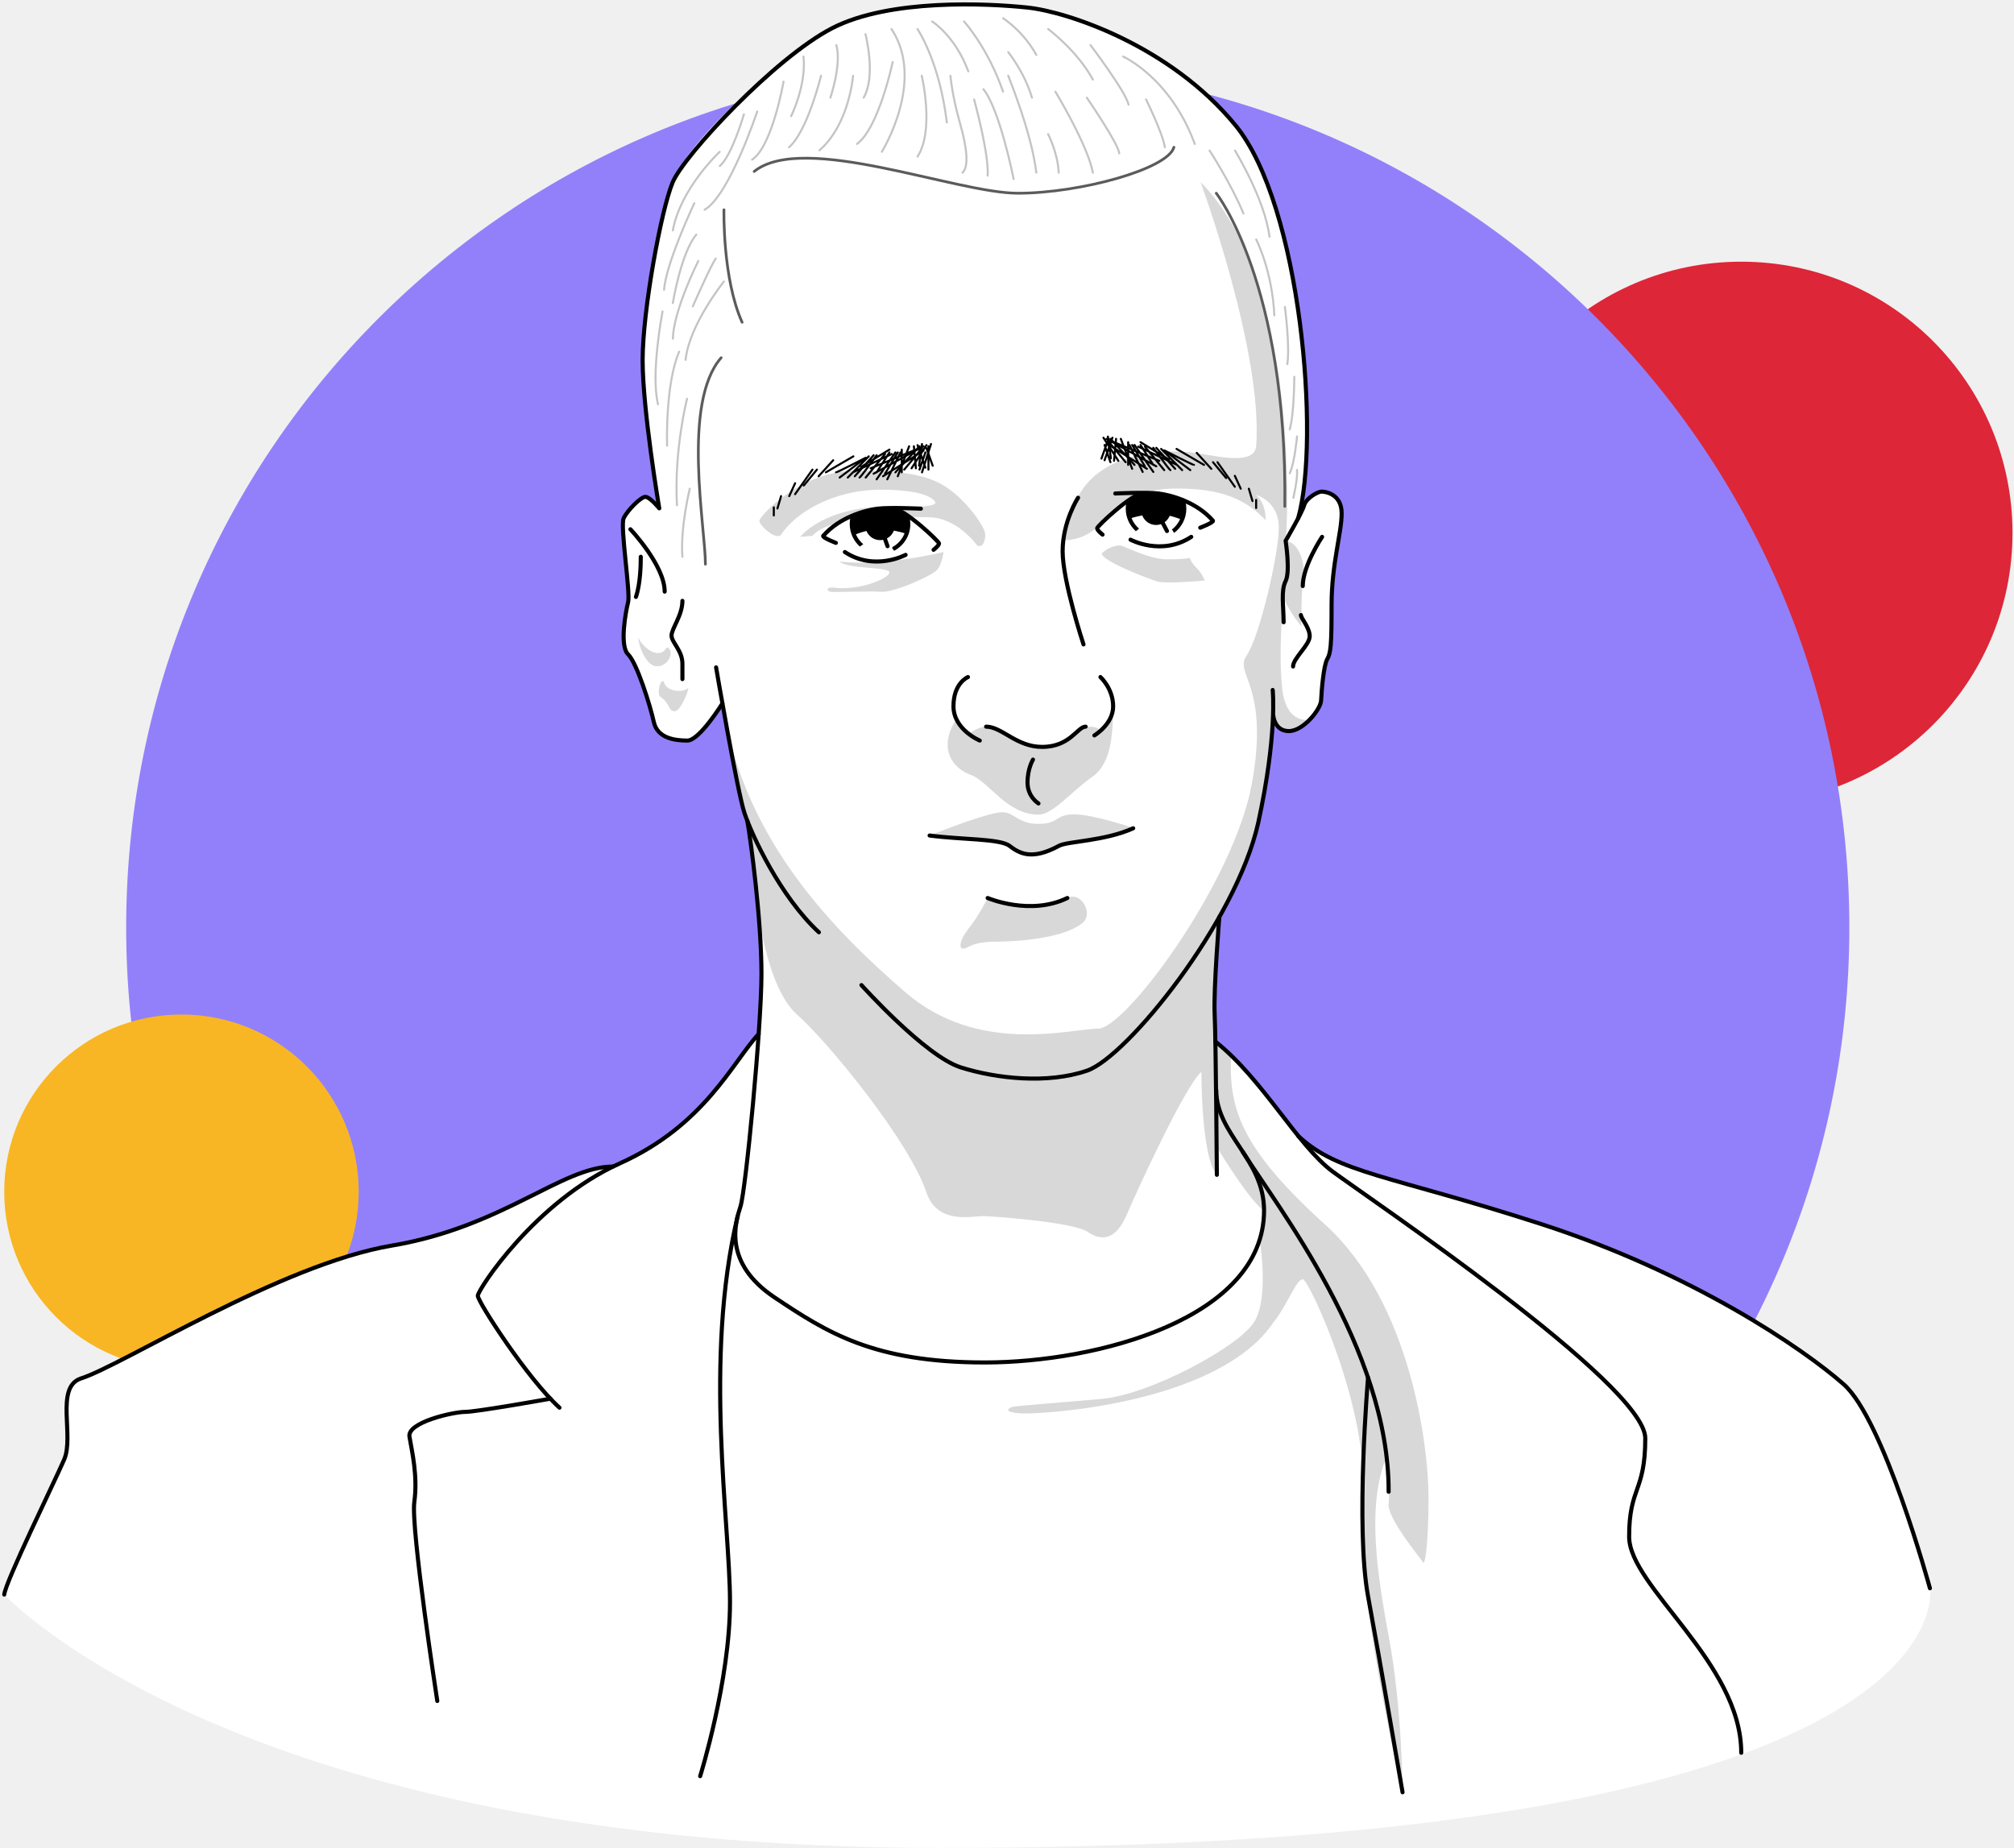
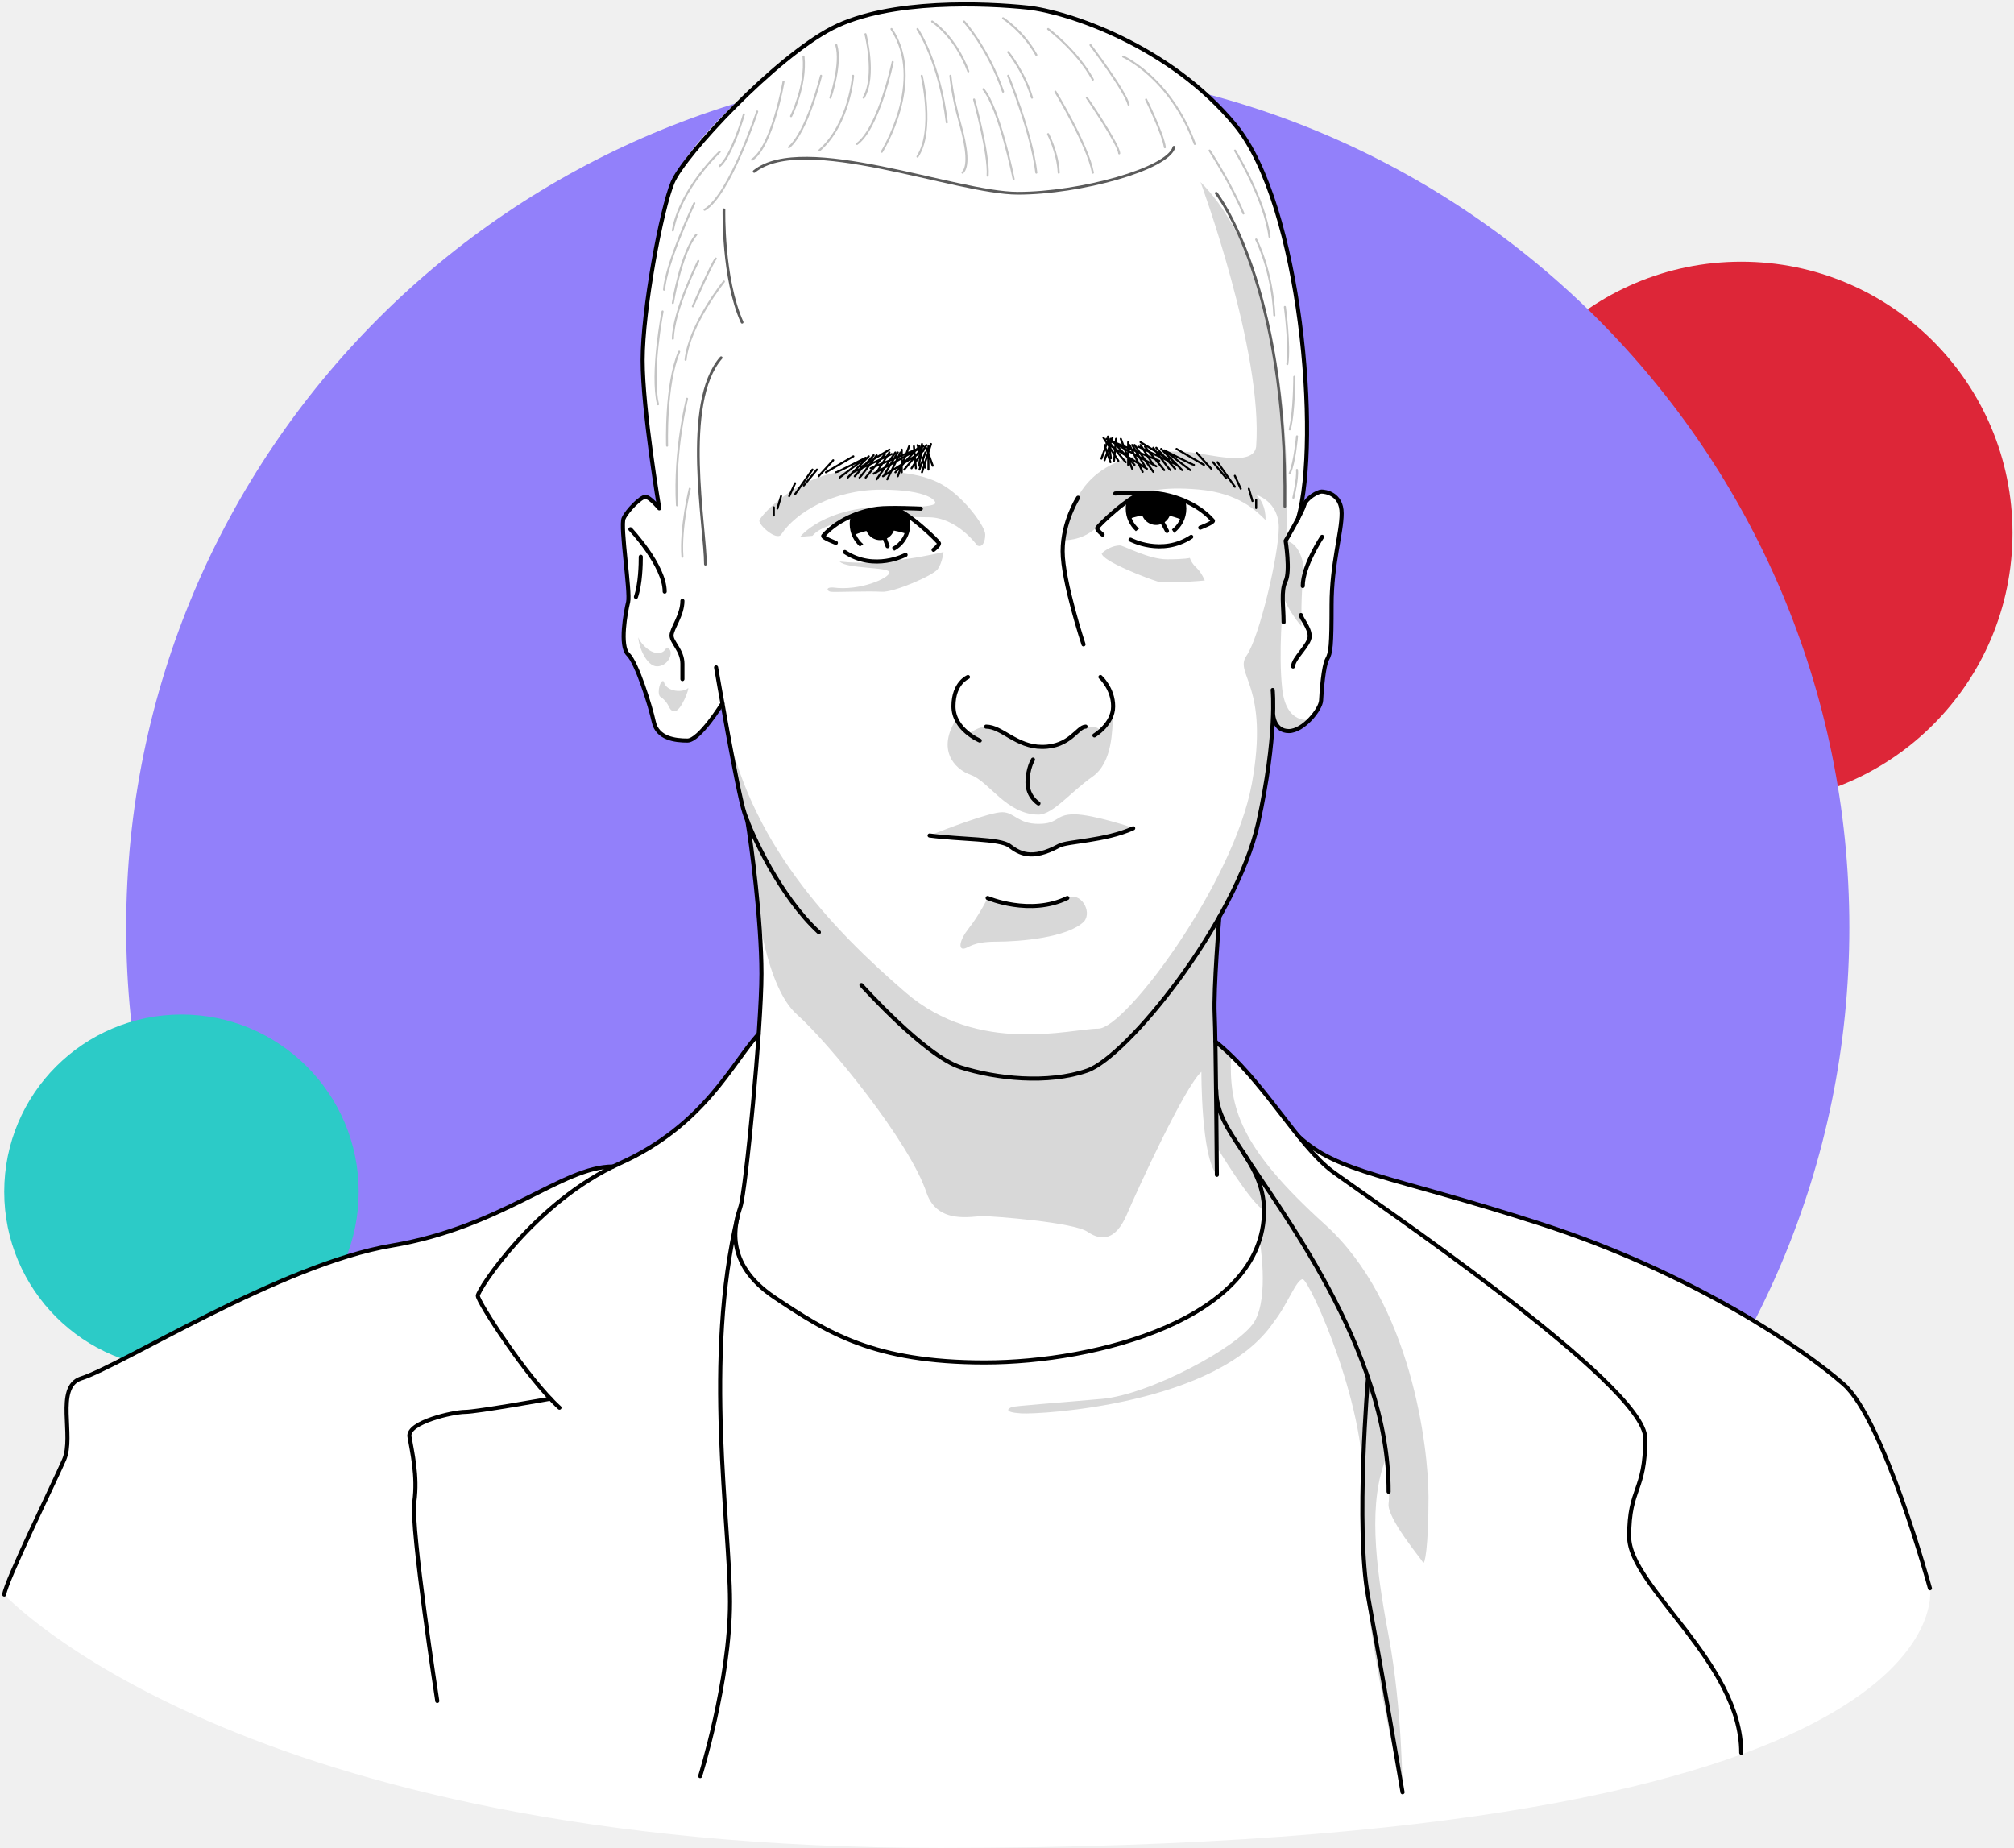
<svg xmlns="http://www.w3.org/2000/svg" width="740" height="679" fill="none">
  <path d="M639.78 295.49c55.046 0 99.67-44.624 99.67-99.67s-44.624-99.67-99.67-99.67-99.67 44.624-99.67 99.67 44.624 99.67 99.67 99.67z" fill="#DD2638" />
  <path d="M362.93 657.36c174.837 0 316.57-141.733 316.57-316.57S537.767 24.22 362.93 24.22 46.36 165.953 46.36 340.79s141.733 316.57 316.57 316.57z" fill="#9280FA" />
-   <path d="M66.67 503.01c35.965 0 65.12-29.155 65.12-65.12s-29.155-65.12-65.12-65.12-65.12 29.155-65.12 65.12 29.155 65.12 65.12 65.12z" fill="#F8B625" />
+   <path d="M66.67 503.01c35.965 0 65.12-29.155 65.12-65.12s-29.155-65.12-65.12-65.12-65.12 29.155-65.12 65.12 29.155 65.12 65.12 65.12z" fill="#2CCBC7" />
  <path d="M352.17 1.63c30.85 0 44.61 3.43 57.9 10.93s36.52 18.31 51.49 45.64c14.97 27.33 18.43 84.21 18.55 91.32.12 7.12.88 29.16-2.72 39.37 0 0 1.7-2.66 2.64-4.79.94-2.13 4.27-3.47 5.53-3.47 1.26 0 7.35.02 7.35 9.71 0 6.92-3.58 17.61-3.58 28.65s-.21 18.62-.98 21.65c-.78 3.03-1.89 2.24-1.89 6.18 0 5.07-1.59 12.5-1.59 12.5s-5.92 9.1-9.74 9.1c-3.83 0-7.03-1.71-7.29-4.08 0 0-3.14 31.69-6.38 41.49-3.24 9.81-10.31 25.91-13.95 32.04 0 0-2.12 39.8-.75 46.02 0 0 .88-.13 1.64.42.76.55 19.05 18.61 30.56 35.43 2.01 2.36 3.87 2.28 3.87 2.28s3.38 5.52 46.57 16.58c43.19 11.06 108.22 34.8 149.2 71.16 11.87 9.8 30.54 73.83 30.54 73.83S725.41 679 345.56 679c-258.37 0-344-93.11-344-93.11s17.63-41.26 22-49.56c4.37-8.3-1.95-21.1 2.62-27.07 4.57-5.97.95-.51 23.53-12.2 22.58-11.69 62.54-33.81 88.75-38.31s47.65-13.77 57.37-19.66c9.73-5.88 20.24-10.17 27.36-10.47 7.11-.3 25.7-13.08 31.96-19.74 10.41-10.04 20.96-27.65 23.61-28.99 0 0 3.49-41.48-4.51-79.19-1.36-8.48-2.4-.34-4.99-21.47-2.59-21.13-3.83-20.77-3.83-20.77s-8.21 13.62-12.54 13.62c-4.33 0-10.08-.43-12.1-5.09-2.02-4.66-4.46-18.21-10.02-26.55-.93-1.5-1.94-3.52-1.62-5.3.32-1.78 1.72-14.74 1.72-14.74s-1.13-15.2-1.15-15.42c-.02-.22-1.18-13.5-.6-14.54.57-1.04 5.32-7.89 7.98-7.89s3.32 3.53 4.99 3.53c0 0-4.94-36.41-5.1-38.19-.16-1.78-1.97-20.3-.04-29.48s4.44-35.3 10.35-51.8c5.91-16.5 46.8-52.28 63.46-58.72 16.68-6.45 41.41-6.26 41.41-6.26z" fill="#fff" />
  <path d="M341.56 307c6.11-2.44 22.11-8.56 26.67-8.56 4.56 0 5.67 4.28 13.33 4.28 7.67 0 6-3.5 13.11-3.5 7.11 0 22.11 5.11 22.11 5.11s-20.93 6.24-26.13 5.9c-3.98 0-3.87 3.72-11.48 3.72s-7.36-4.81-11.28-4.81c-3.92 0-25.22-2.14-26.33-2.14z" fill="#D8D8D8" />
  <path d="M409 263c-.44 4.89 0 17.11-7.67 22.44-7.67 5.33-14.44 13.89-19.78 13.89-11.67 0-18.22-12.22-24.78-14.56-6.56-2.33-12.42-9.63-5.38-20.54 0 0 3.27 6.98 8.6 7.87l-4.07-2.46s4.19-3.21 7.63-2.65c3.44.56 11.89 7.44 19.33 7.44 10.67 0 10.56-7.44 16.44-7.44 5.88 0 4.22 1.63 4.22 1.63s2.9-2.4 5.46-5.62z" fill="#D8D8D8" />
  <path d="M441.11 66.89s23.08 62.54 20.43 97.22c-1.09 7.78-17.52 2.5-25.64 1.93-8.12-.57-33.14-.45-41.07 19.15-3.4 8.71-4.12 13.28-4.12 13.28s6.51.52 12.12-4.58c5.61-5.1 13.59-11.86 15.72-12.32 2.13-.47 7.39-3.01 22.06-1.68 14.67 1.33 21.19 8.01 24.37 11.19 0 0 .49-5.6-3.42-9.25 0 0 8.31 2.28 8.31 12.05 0 9.77-7.11 40.22-11.85 47.04-4.74 6.82 8.59 10.81 1.93 47.11-6.67 36.3-46.37 89.93-56.44 89.93s-43.85 9.93-70.81-13.33c-26.96-23.26-58.04-55.41-66.43-101.63 0 0 4.99 30.59 8 37.71 0 0 3.41 16.81 3.41 24.22s3.9 37.93 15.16 47.85c11.26 9.93 41.48 46.67 47.7 65.78 4.15 11.41 16.59 8.27 20.59 8.29 4 .01 33.33 2.23 38.52 5.79 5.19 3.56 10.37 2.96 14.37-6.37s21.33-47.11 27.41-52.44c0 0-.15 31.41 5.7 37.85v-10.15s12.22 20.3 17.33 23.26c0 0-.13-9.56-6.1-18.84s-11.55-15.23-11.55-26.79c0-11.56-.48-54.91 1.21-62.19 0 0 19.82-35.44 19.82-73.95 0 0 .84 5.63 4.62 5.63 3.78 0 7.7-3 8.78-4.2 0 0-8.63 1.97-10.11-11.29-1.48-13.26.27-31.26.27-31.26s.13-5.4 1.26-9.07-.74-13.32-.27-14.12c.44-.8 6.05-94.38-31.28-131.82z" fill="#D8D8D8" />
  <path d="M462.81 455.61s3.64 20.91-1.92 30.04c-5.56 9.13-38.44 26.8-56 28.35-17.56 1.56-31.89 2.56-33.11 3-1.22.44-3.44 1.89 3.44 2.33 6.89.44 72.56-3.18 92.85-33.68 4.89-6.06 8.22-15.61 10.59-15.61 2.37 0 25.09 49.41 21.91 80.96-3.17 31.56 14.75 107.56 14.75 107.56s0-30.44-5.11-57.56-7.49-49.26-.75-65.74c0 0 1.42 11.89.75 17.22-.67 5.33 12.07 20.44 12.67 21.63.59 1.19 2-5.56 2-24s-6.45-71.6-38-100.15c-31.55-28.55-35.34-43.04-34.56-62.17l-5.77-5.09s-.39 19.59 1.33 24.41c1.72 4.82 14.11 22.78 16 31.67 1.9 8.89-1.07 16.83-1.07 16.83zM404.81 203.3c2.74-2.44 5.37-2.89 6.69-2.89 1.32 0 10.5 5.11 17.28 5.11 6.78 0 8.41-.52 8.41-.52s.44 1.78 2.37 3.56c1.93 1.78 3.11 4.74 3.11 4.74s-14 1.33-17.33.37c-3.34-.97-20.67-7.56-20.53-10.37zM308.51 206.32c2.49 2.79 18.29 1.9 18.29 4.01s-10.96 6.89-20.66 5.56c-2.81-.22-2.36 1.33-.92 1.56 1.44.22 14.22-.33 18.67 0 4.44.33 19-6 20.67-8.33 1.67-2.33 2.11-6.28 2.11-6.28s-21.99 5.47-38.16 3.48zM359.04 200.41s-7.36-10.35-17.9-10.35-15.96-1.17-15.96-1.17-21.69 1.86-26.66 7.99l-4.52.38s8.56-11.18 32.8-11.18h12.49s3.77-.31 4.32-1.08c.56-.78-2.28-5.07-19.83-5.07-17.56 0-31.46 8.4-36.78 16.51-1.77 2.33-8.22-3.51-7.99-5.15.23-1.64 14.97-18.37 35.71-18.37 20.74 0 28.52 2.51 34.96 7.51 6.44 5 12.33 13.33 12.33 16-.01 2.68-1.05 4.94-2.97 3.98zM362.89 329.96s-3 6.15-6.78 10.93c-3.78 4.78-3.89 7.89-2 7.67 1.89-.22 3-2.56 11.89-2.56s26.39-1.5 32.33-7.44c3.11-3.78-1.43-11.07-6.16-8.59-4.73 2.47-14.28 5.18-29.28-.01zM243.89 250.39c.89 4.06 7.33 4.11 8.89 2.44.78-.5-2.56 8.83-5.06 8.5-2.5-.33-1.06-2.55-5.28-5.47-1.11-1.58.28-6.53 1.45-5.47zM234.56 234.17c0 3.33 3 10.67 6.83 10.67s6.11-4.5 4.56-6.33c-1.56-1.83-.83 1.44-4.22 1.44-3.39 0-6.79-4.17-7.17-5.78zM471.55 219.2c1.67 5.13 6.62 10.91 6.62 10.91s-.16-13.7.72-17.2c.88-3.51-.59-13.39-6.52-14.2-5.93-.82-.82 20.49-.82 20.49z" fill="#D8D8D8" />
  <path d="M263.11 245.22s7.78 45.56 10.44 53.56c2.67 8 13.11 30.65 27.33 43.77M316.52 361.96s23.41 26.07 36.44 30.22c13.04 4.15 32 6.22 46.52 1.19 14.52-5.03 54.52-54.22 62.81-90.96 7.11-32.59 5.33-48.89 5.33-48.89" stroke="#000" stroke-width="1.5" stroke-miterlimit="10" stroke-linecap="round" stroke-linejoin="round" />
  <path d="M265.43 258.47s-8.43 13.64-12.87 13.64c-4.44 0-11-.76-12.33-6.82-1.33-6.07-6.22-21.73-9.44-24.84-3.22-3.11-.89-15.67 0-19.22.89-3.56-2.97-27.89-1.65-30.78 1.32-2.89 6.32-7.89 7.98-7.89 1.66 0 5.11 4.22 5.11 4.22s-6.11-36.11-6.11-54.44 6.83-55.33 11.03-65.33c4.2-10 37.53-45.78 58.64-56.67s57.11-9.11 71.78-7.56c14.67 1.56 52.44 14 76.44 43.33s31.2 115.23 22.97 144.34" stroke="#000" stroke-width="1.5" stroke-miterlimit="10" stroke-linecap="round" stroke-linejoin="round" />
  <path d="M471.63 228.63c0-5.93-1.04-11.56.74-15.11 1.78-3.56 0-14.81 0-14.81s6.07-10.37 6.81-13.04c.74-2.67 5.04-5.04 6.37-5.04s7.41.74 7.41 8-3.7 18.52-3.7 33.63c0 15.11-.3 17.63-1.63 20-1.33 2.37-2.07 11.85-2.22 15.11-.15 3.26-6.52 11.26-11.85 11.26s-5.73-5.78-5.73-5.78M341.56 307c11.78 1.56 25.78 1.11 29.33 3.78 3.56 2.67 8 5.56 18.22 0 3.11-1.7 16.74-1.7 27.26-6.44M362.89 329.96s15.6 6.67 29.28 0M381.56 295.22s-4.02-2.44-4.02-7.67c0-5.22 2.01-8.44 2.01-8.44M362.33 267c5.78 0 11.11 7.44 20.56 7.44 10.33 0 13-7.44 16-7.44M402.11 270.22s6.89-4.11 6.89-10.67-4.67-10.78-4.67-10.78M360 272.11s-9.67-4-9.67-12.61 5.33-10.72 5.33-10.72M396.11 182.89s-5.67 8.67-5.67 19.67c0 11 7.67 34.22 7.67 34.22M405.11 196.44s-2-1.56-2-2.33 12.78-12.78 16.78-12.78" stroke="#000" stroke-width="1.5" stroke-miterlimit="10" stroke-linecap="round" stroke-linejoin="round" />
  <path d="M409.78 181.33s11.33-.56 15.89 0c4.56.56 14 3.11 20 10 .28.67-4.67 2.56-4.67 2.56M415.39 198.3s11.41 6.14 22.31-1.04" stroke="#000" stroke-width="1.5" stroke-miterlimit="10" stroke-linecap="round" stroke-linejoin="round" />
  <path d="M424.77 192.89a5.4 5.4 0 100-10.8 5.4 5.4 0 000 10.8z" fill="#000" />
  <path d="M414.92 190.62s4.82-1.73 9.85-1.73c5.02 0 9.68 2.19 9.68 2.19s1.62-4.75 0-7.4c-1.62-2.65-15.08-2.59-15.08-2.59l-4.45 2.57s-1.16 4.51 0 6.96z" fill="#000" />
  <path d="M424.77 187.49l4.01 7.62M343.02 202.02s2-1.56 2-2.33-12.78-12.78-16.78-12.78" stroke="#000" stroke-width="1.5" stroke-miterlimit="10" stroke-linecap="round" stroke-linejoin="round" />
  <path d="M338.35 186.91s-11.33-.56-15.89 0c-4.56.56-14 3.11-20 10-.28.67 4.67 2.56 4.67 2.56M332.74 203.88s-11.41 6.14-22.31-1.04" stroke="#000" stroke-width="1.5" stroke-miterlimit="10" stroke-linecap="round" stroke-linejoin="round" />
  <path d="M323.37 198.46a5.4 5.4 0 100-10.8 5.4 5.4 0 000 10.8z" fill="#000" />
  <path d="M333.22 196.2s-4.82-1.73-9.85-1.73c-5.02 0-9.68 2.19-9.68 2.19s-1.62-4.75 0-7.4c1.62-2.65 15.08-2.59 15.08-2.59l4.45 2.57s1.15 4.51 0 6.96z" fill="#000" />
  <path d="M323.37 193.06l2.74 7.63M231.63 194.47s12.59 13.28 12.59 22.91M250.74 220.78c0 5.33-4 10.22-4 12.74 0 2.52 4 5.48 4 10.37v5.63M235.44 204.58c0 2.64-.11 9.87-1.78 14.75" stroke="#000" stroke-width="1.5" stroke-miterlimit="10" stroke-linecap="round" stroke-linejoin="round" />
  <path d="M485.78 197.26s-7.11 10.63-7.11 18.07M478 226c0 1.22 3.22 4.56 3.22 7.78 0 3.22-6.11 8.11-6.11 11.11M274.6 301.63c1.32 7.59 5.18 36.48 5.18 56.18 0 19.7-5.78 79.56-7.7 85.48-1.93 5.93-6.52 20.74 12.59 33.48 19.11 12.74 36.15 23.85 77.19 23.85s102.59-16.07 102.59-55.85c0-18.78-17.56-27.89-17.56-44.22" stroke="#000" stroke-width="1.5" stroke-miterlimit="10" stroke-linecap="round" />
  <path d="M447.11 431.67s-.37-49.85-.81-59.04c-.44-9.19 1.71-35.67 1.71-35.67M271.04 446.84c-12.59 52.71-2.82 112.75-2.82 141.79 0 29.04-10.96 64-10.96 64M456.6 423.19c12.29 19.59 53.84 72.48 53.62 124.93" stroke="#000" stroke-width="1.5" stroke-miterlimit="10" stroke-linecap="round" />
  <path d="M502.66 506.19s-4.68 55.03 0 80.36 12.68 72 12.68 72M278.76 379.9c-9.65 10.44-19.87 33.55-50.98 47.55-31.11 14-52.22 46.44-52.22 48.67 0 2.22 18.22 30.44 30 41.11" stroke="#000" stroke-width="1.5" stroke-miterlimit="10" stroke-linecap="round" />
  <path d="M160.67 625s-9.78-63.56-8.44-73.11c1.33-9.56-.89-18.67-1.78-24-.89-5.33 16.22-9.11 20.44-9.11 4.22 0 31.33-4.85 31.33-4.85M225.26 428.63c-18.81 0-40.37 22.15-81.26 29.04-40.89 6.89-99.33 44.22-114.44 48.89-9.33 3.33-2.22 21.11-6 29.78-3.78 8.67-21.56 44.89-22 49.56M446.56 382.7c17.51 13.93 30.26 38.22 43 47.7 12.74 9.48 114.96 78.22 114.96 98.07 0 19.85-5.93 17.78-5.93 36.15 0 18.37 41.19 46.22 41.19 79.41" stroke="#000" stroke-width="1.5" stroke-miterlimit="10" stroke-linecap="round" />
  <path d="M709.11 583.59s-16.89-61.93-31.7-74.96C662.6 495.6 622 467.74 566 449.67s-74.15-18.49-88.93-32.21" stroke="#000" stroke-width="1.5" stroke-miterlimit="10" stroke-linecap="round" />
  <path d="M277.11 63c18.07-14.52 74.07 8 96.89 8 22.82 0 55.11-8.89 57.33-16.89M446.89 71s26.12 33.03 25.19 115.08M272.67 118.41c-7.26-16.15-6.67-41.33-6.67-41.33M259.19 207.3c0-13.48-8.74-59.26 5.78-75.85" stroke="#5B5B5B" stroke-miterlimit="10" stroke-linecap="round" stroke-linejoin="round" />
  <path d="M337.11 10.67s8.11 11.89 10.78 34.33M349.22 27.83s.56 7.06 3.44 17.17c2.88 10.11 3.22 16.33 1 18.44M357.91 36.56s5.54 20 4.98 28M372.44 65.78s-5.11-25.67-11.11-33M342.5 7.89s8.5 5.33 13.28 18.33M354.22 7.89s8.78 9.67 14.33 25.78M370.44 27.83s8.67 21.17 10.33 35.61M385.11 49.28s3.56 6.83 3.89 14.17M370.44 19.15s5.93 7.26 8.74 16.74M368.56 6.7s7.44 4.74 12.22 13.48M387.78 33.67s11.85 19.56 13.78 29.78M385.11 10.67s10.56 7.78 16.44 18.56M400.67 16.56s12.89 17 14 21.89M399.33 35.89s11.78 17.17 11.89 20.47M421.11 36.56s6.22 12.67 6.89 17.56M412.67 20.78S430 28.45 439 52.89M444.44 55.33s7.89 12.11 12.44 23.11M453.78 55.33s11 18 12.67 31.67M461.56 88s5.89 11.33 6.67 27.89M472.1 112.78s1.9 14.11.9 21M475.56 138.44s0 13.33-1.67 19.33M476.56 160.33s-.85 9.78-2.67 13.56M475.22 182.89s1.67-7.11 1.33-10.22M328 22.78s-5.08 24.2-13.11 30.11M324 55.78s16.22-26 3.56-45.11M338.67 27.83s4.78 20.06-1.56 29.72M318 12.56s4 15.33-.67 23.33M313.44 27.83s-1.33 17.72-12.33 27.39M305.11 35.89s4.22-12.44 2.17-19.33M301.67 27.83s-5.02 20.54-11.78 26.28M290.67 42.69s5.67-11.25 4.56-21.92M287.89 30s-4.11 23.78-11.56 28.67M278.22 40.97S268 71.81 258.89 77.07M273.33 42s-4.44 15.33-8.89 19M264.44 55.78S250 69.22 247.22 84.67M255.11 74.67S244.78 96.45 244 106.45M247.22 111.33s3-18.44 8.61-25.11M256.58 95.89s-9.13 18.11-9.35 28.56M243.44 114.44s-4.44 22.78-1.67 34.11M245.11 163.78s-.78-22.44 4.44-34.56M265.99 103.44s-12.75 15.89-14.09 28.78M252.44 146.5s-4.85 18.94-3.7 39.17M253.44 179.56s-3.52 14.27-2.7 25.02M254.56 112.56S261.34 97.12 263 95" stroke="#C4C4C4" stroke-width=".75" stroke-miterlimit="10" stroke-linecap="round" stroke-linejoin="round" />
  <path d="M315.94 200.84c.4-.31.82-.61 1.25-.89-2.12-1.77-3.48-4.43-3.48-7.4 0-1.49.35-2.89.95-4.15-.39.22-.76.45-1.12.72-.31.24-.62.38-.92.47-.26.94-.41 1.93-.41 2.96.01 3.3 1.45 6.25 3.73 8.29zM328.43 202.24c.03.04.07.09.11.14 3.53-1.87 5.94-5.56 5.94-9.83 0-.9-.11-1.77-.32-2.61-.53-.62-1.08-1.25-1.49-1.95a2.9 2.9 0 01-.79.12c.7 1.33 1.1 2.84 1.1 4.45 0 3.68-2.08 6.87-5.13 8.49 0 .15.01.3.02.45.19.24.37.5.56.74zM430.6 194.55c.28.42.54.84.8 1.27 2.72-2.03 4.49-5.27 4.49-8.91 0-.89-.12-1.75-.31-2.58-.5.05-1.02.03-1.56-.04.24.83.37 1.71.37 2.61.01 3.12-1.49 5.89-3.79 7.65zM417.35 195.19c.4-.31.8-.62 1.18-.95a9.606 9.606 0 01-3.4-7.33c0-1.16.22-2.27.59-3.3-.55.13-1.1.19-1.64.2-.29.99-.45 2.02-.45 3.1 0 3.29 1.45 6.24 3.72 8.28z" fill="#000" />
  <path d="M284.32 189.4v-2.98M285.65 186.83l1.34-4.53M289.98 182.3l2.16-4.74M292.14 181.58l6.38-9.03M295.33 178.39l4.84-5.84M300.79 174.99l5.35-5.87M303.46 173.55l10.09-5.87M308.51 175.47l9.57-7.27s-10.6 5.46-10.91 5.35M311.49 175.47l7.72-7.79M314.07 174.99l6.93-7.72M326.8 165.21l-10.47 6.37M315.82 175.47c.41-.07 6.28-8.2 6.28-8.2M318.08 175.47l7.1-8.64M327.65 166.83l-14.25 6.72M322.1 173.55l4.7-7.31M328.99 166.24l-6.89 9.88M326.01 176.12l4.84-9.88M336.53 165.21l-16.63 6.85M325.18 174.06l4.69-7.82M342.07 163.15l-3.3 10.4M341.14 172.55v-8.57M342.7 171.13l-2.28-6.43M336.53 172.06l-.74-8.08M338.77 164.7l-6.53 7.85M329.87 174.99l4.17-11.01M328.99 173.55l8.86-9.57M331.33 173.55v-8.34M321 174.06l18.29-10.08M324.45 174.99l14.84-9.37M334.93 172.06l5.49-8.5M337.68 171.13l1.09-7.98M340.01 171.83l-2.88-8.27M340.01 166.24l-2.16 6.31M461.54 186.67v-2.98M460.2 184.1l-1.34-4.53M455.88 179.57l-2.16-4.73M453.72 178.85l-6.39-9.02M450.52 175.66l-4.83-5.83M445.07 172.26l-5.35-5.86M442.39 170.82l-10.09-5.87M437.35 172.74l-9.57-7.27s10.6 5.46 10.91 5.35M434.36 172.74l-7.72-7.79M431.79 172.26l-6.93-7.72M419.06 162.48l10.46 6.37M430.04 172.74c-.41-.07-6.28-8.2-6.28-8.2M427.77 172.74l-7.1-8.64M418.21 164.1l14.25 6.72M423.76 170.82l-4.7-7.31M416.86 163.51l6.9 9.89M419.85 173.4l-4.84-9.89M409.33 162.48l16.63 6.85M420.67 171.34l-4.68-7.83M404.7 168.51l2.29-6.44M409.33 169.33l.74-8.08M407.08 161.97l6.53 7.86M415.99 172.26l-4.17-11.01M416.86 170.82l-8.85-9.57M414.52 170.82v-8.34M424.86 171.34l-18.29-10.09M421.41 172.26l-14.84-9.36M410.92 169.33l-5.48-8.49M408.18 168.4l-1.1-7.98M405.85 169.11l2.88-8.27M405.85 163.51l2.16 6.32" stroke="#000" stroke-width=".75" stroke-miterlimit="10" stroke-linecap="round" stroke-linejoin="round" />
</svg>
